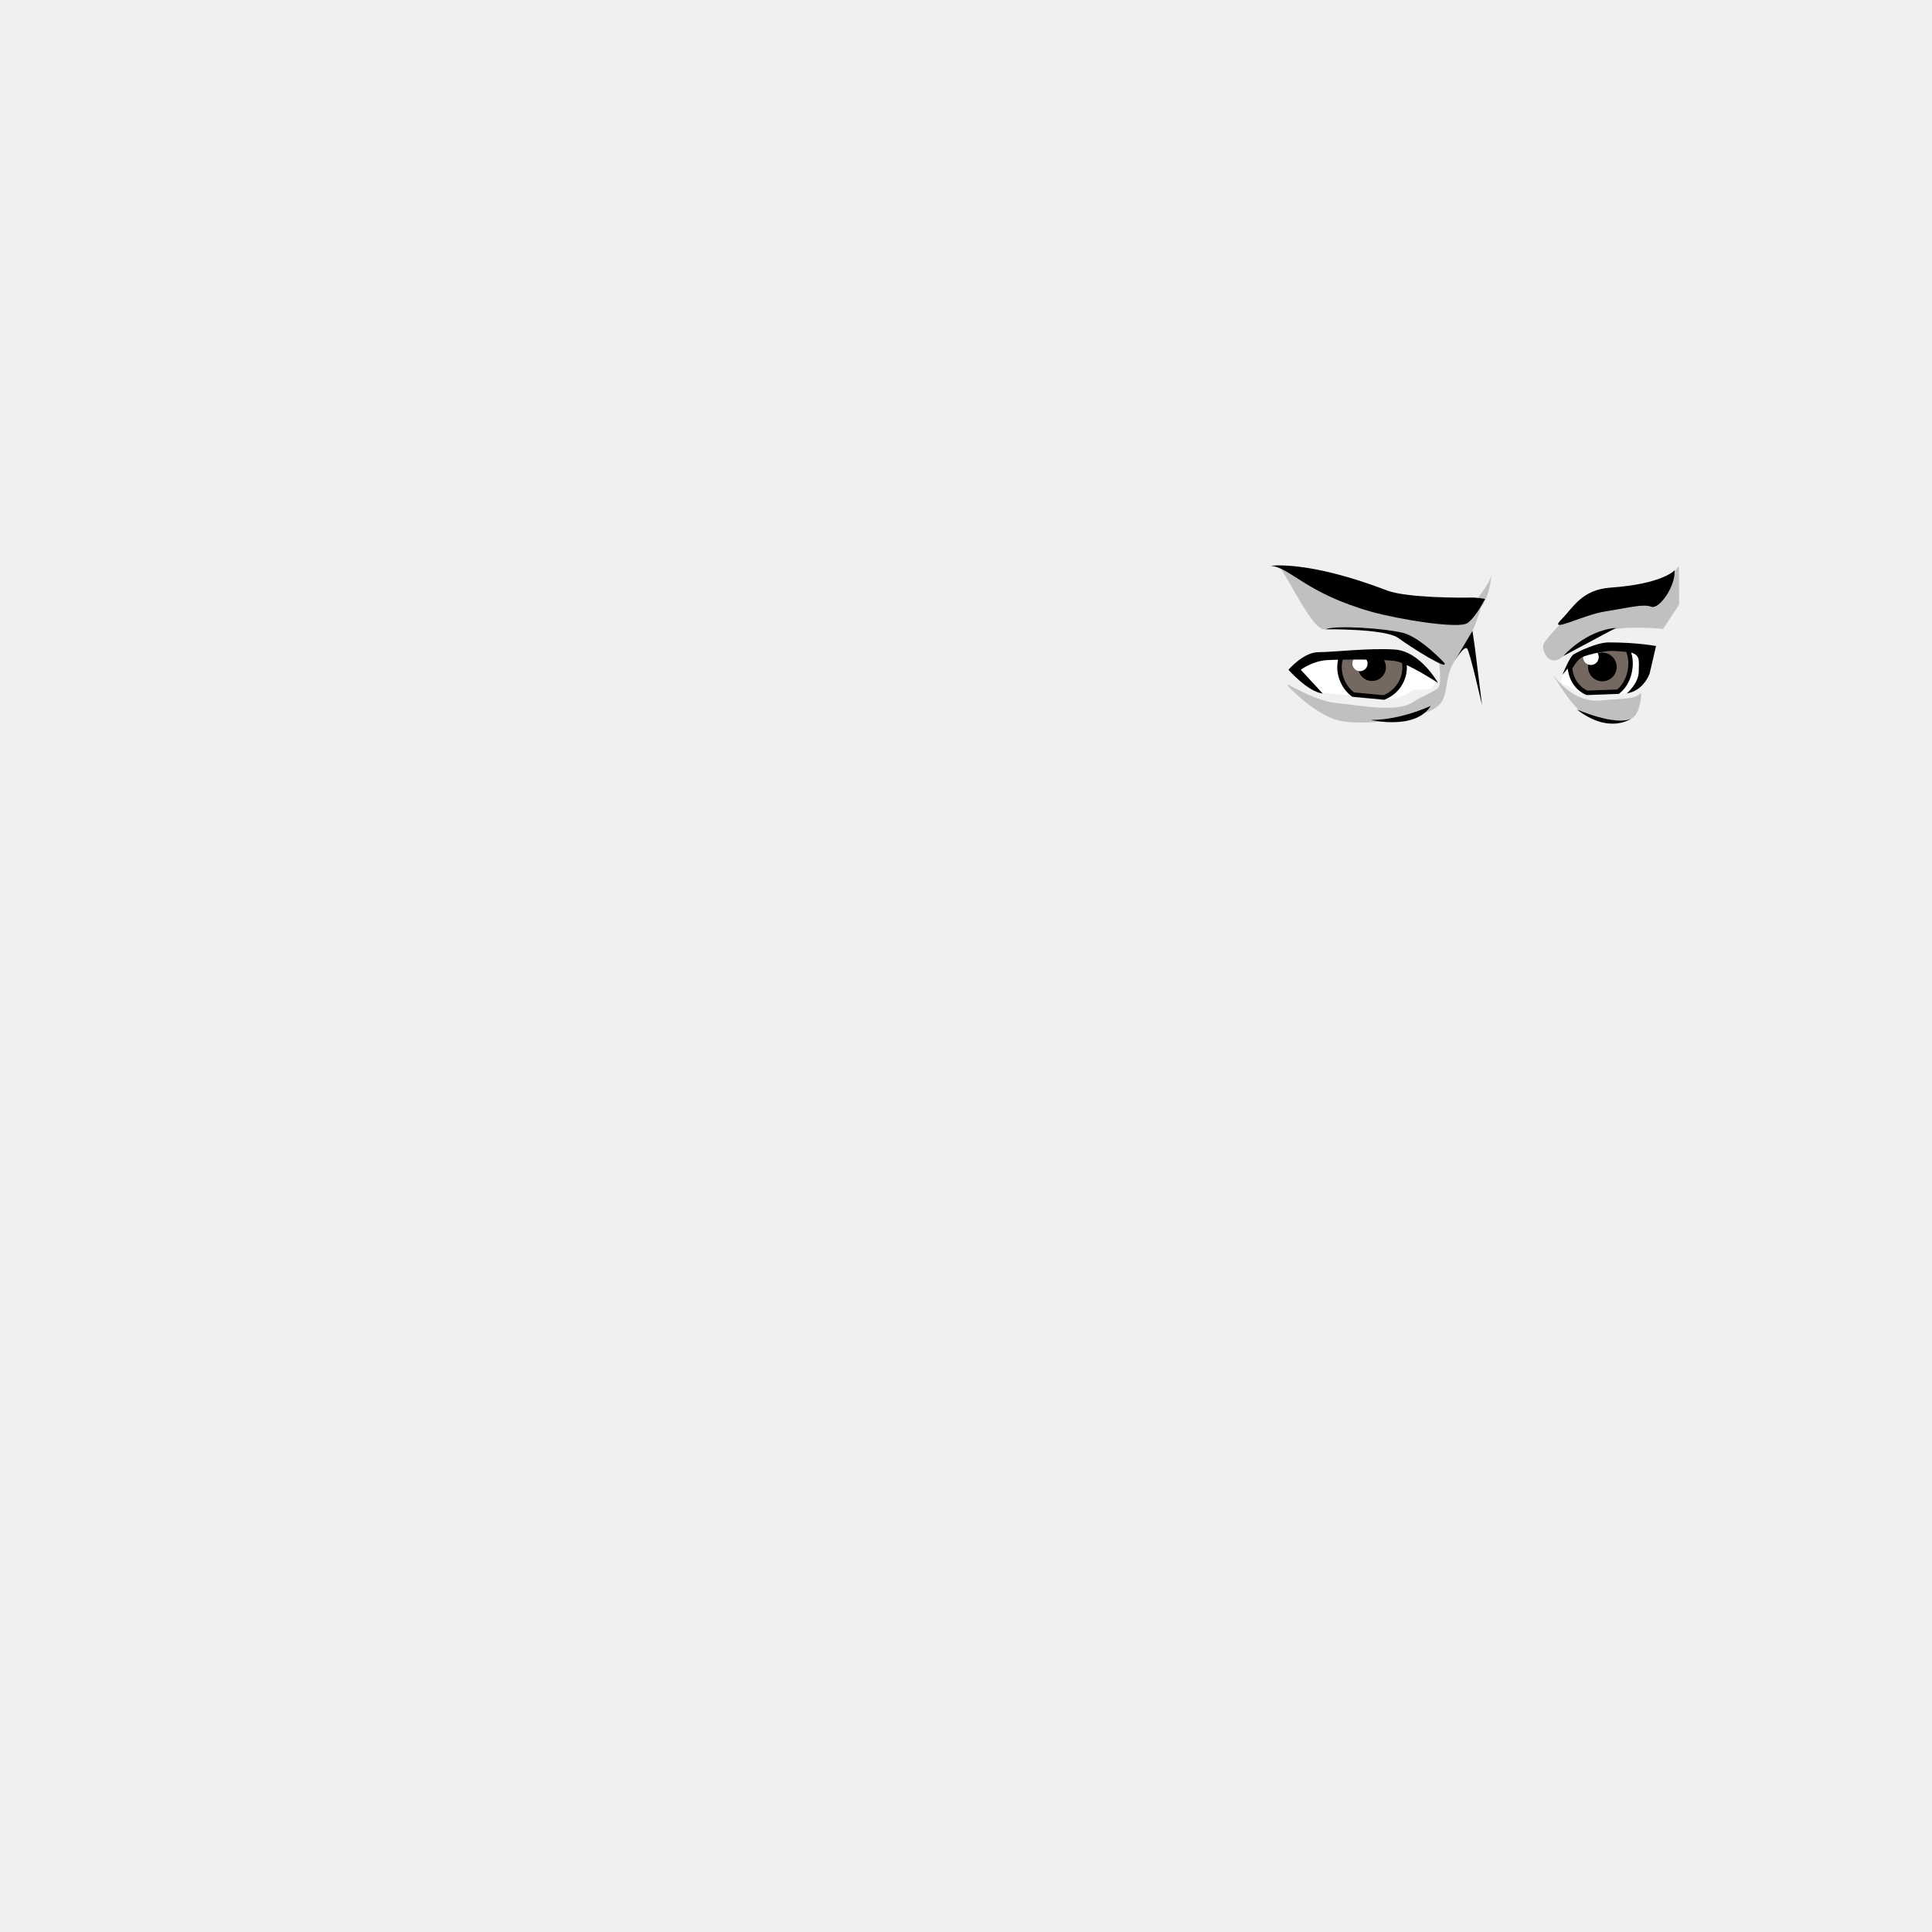
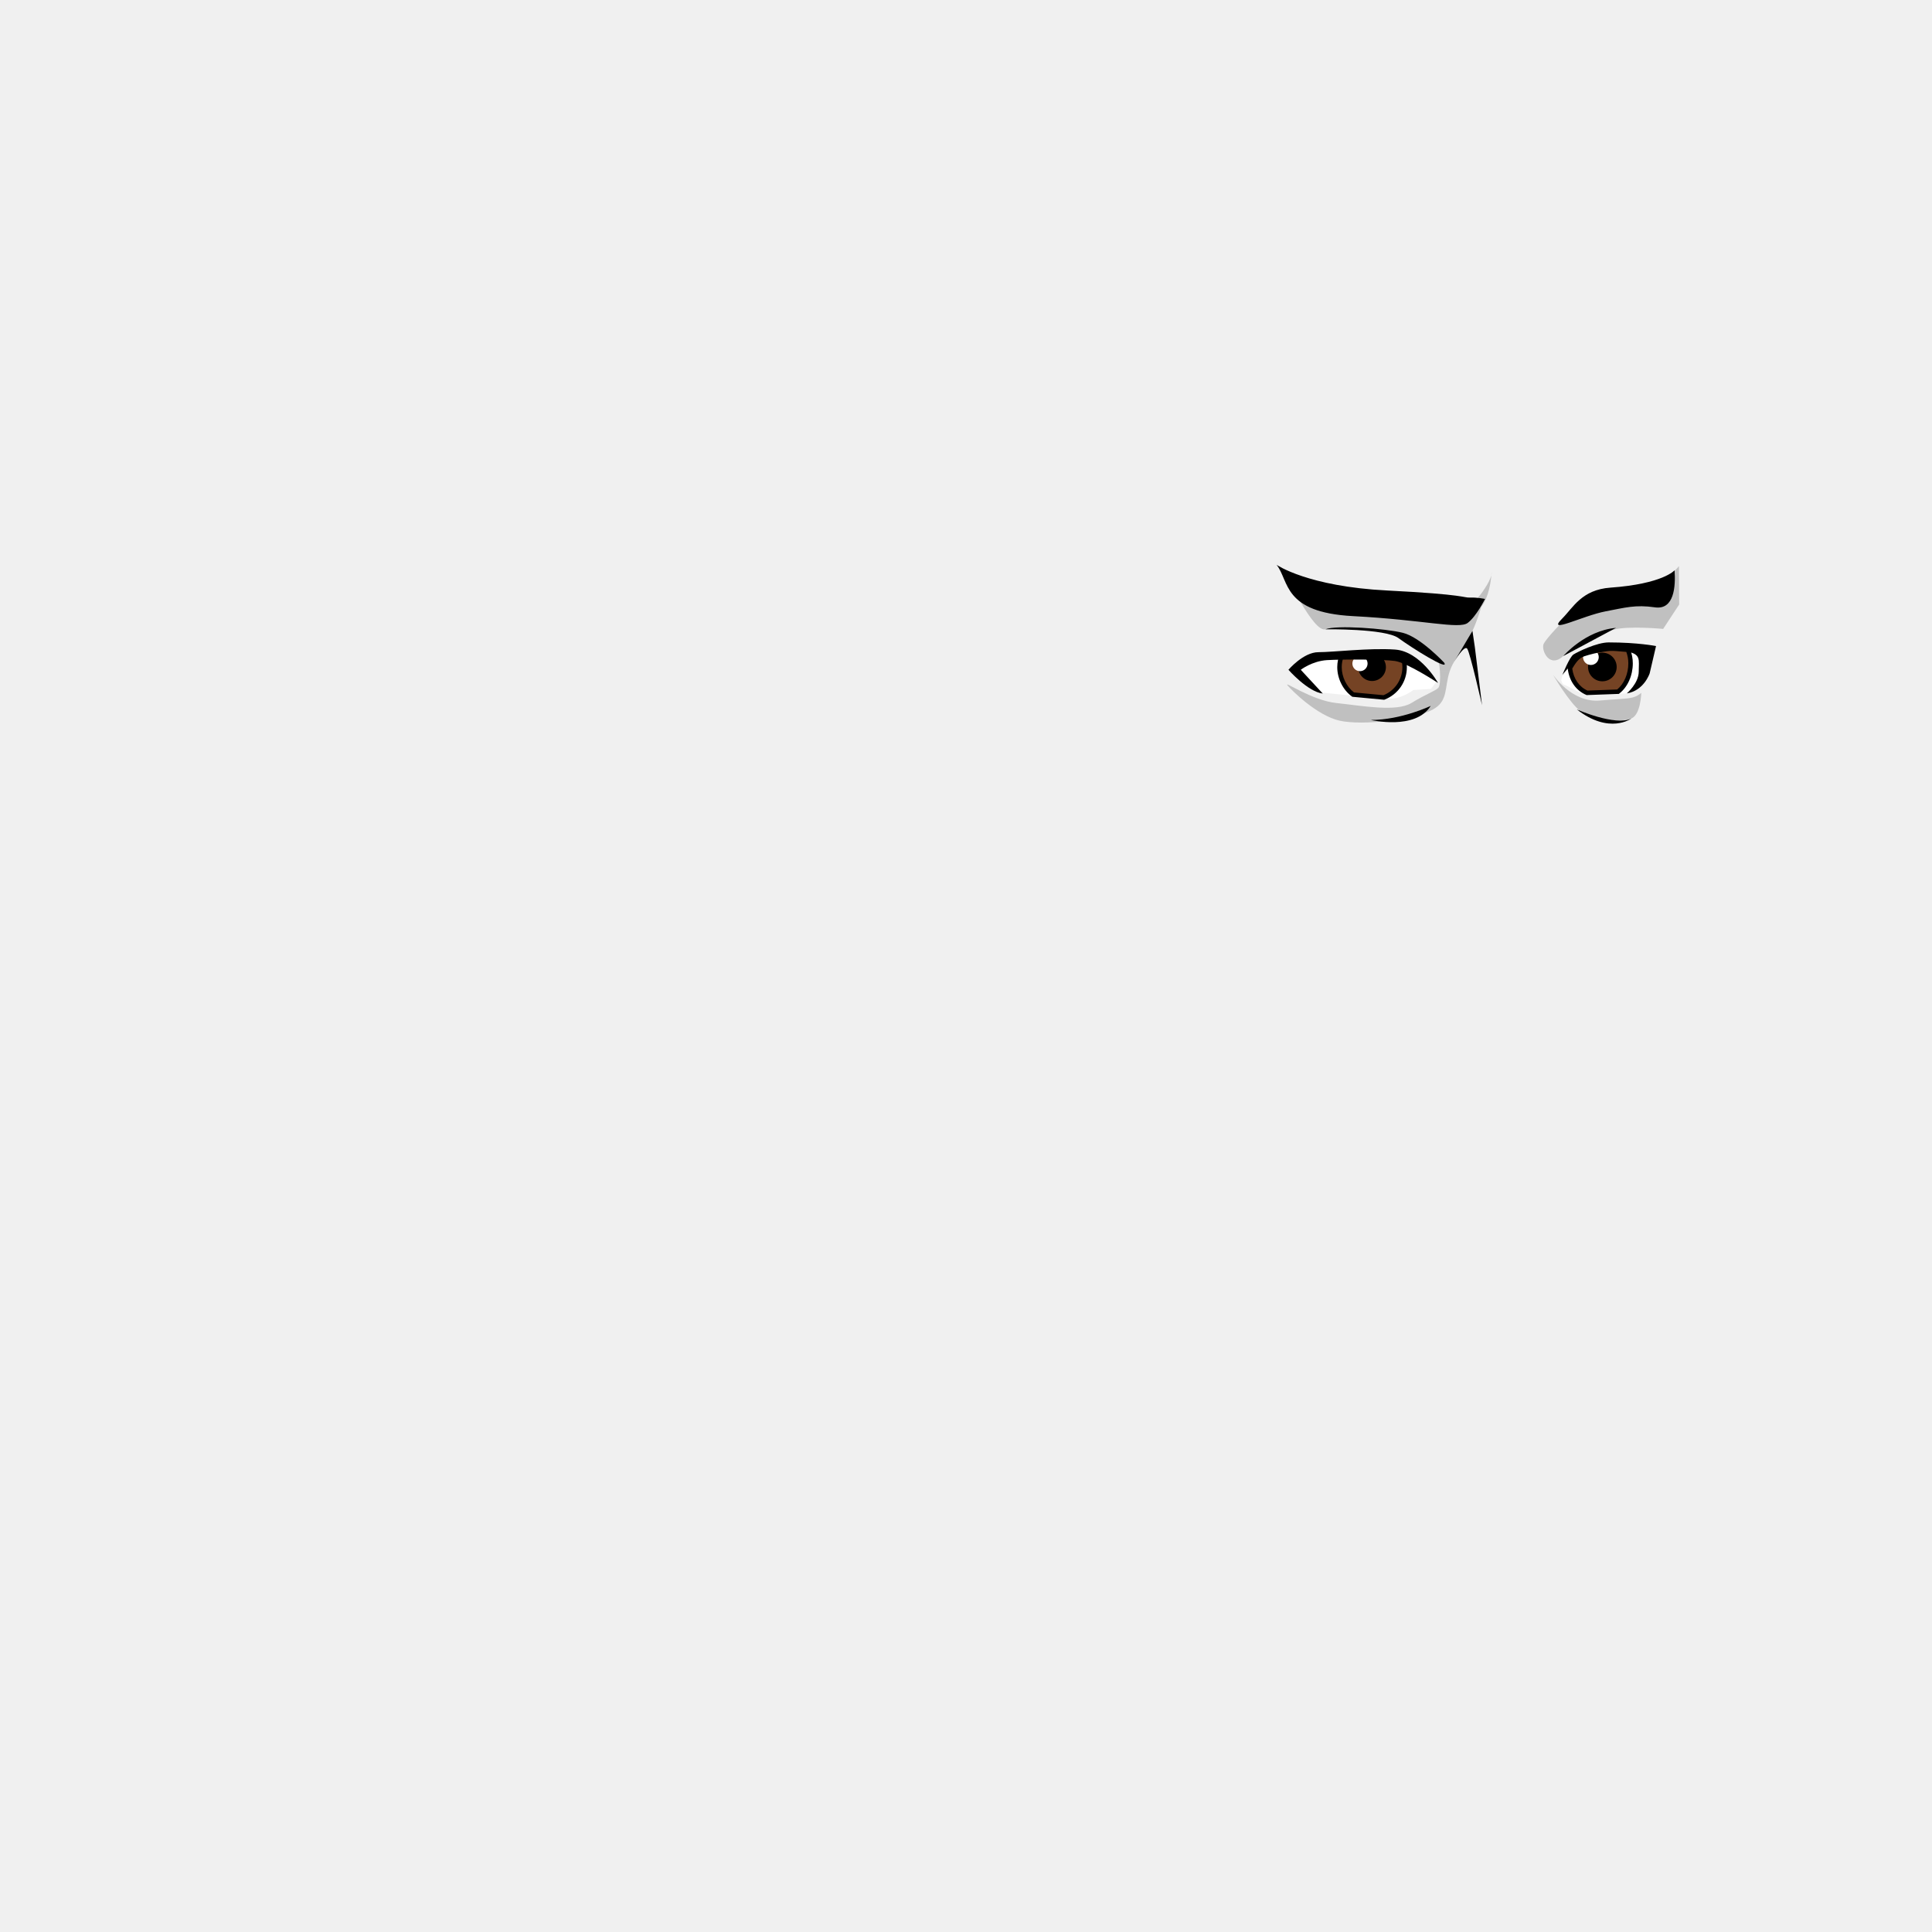
<svg xmlns="http://www.w3.org/2000/svg" version="1.1" id="svg13526" width="400" height="400" viewBox="0 0 400 400">
  <defs id="defs13530" />
  <g id="g13534">
    <path d="m 336.807,143.558 c 0.612,-0.151 0.899,-0.343 0.899,-0.343 l 2.967,-2.912 -0.059,-5.843 -7.295,-0.929 c 0,0 -6.655,1.569 -8.021,2.907 -1.365,1.336 -2.035,4.272 -2.064,4.359 0,0 0.145,0.901 0.699,1.017 0.552,0.116 3.575,2.035 4.649,1.976 1.076,-0.057 8.225,-0.232 8.225,-0.232" style="fill:#ffffff;fill-opacity:1;fill-rule:nonzero;stroke:none;stroke-width:1.333" id="path14542" />
    <path d="m 268.149,138.392 4.859,-2.457 15.637,-0.559 5.753,2.681 3.072,3.016 -1.229,1.563 -3.631,0.224 c 0,0 -2.345,1.843 -4.859,1.787 -2.513,-0.056 -14.464,-1.284 -14.464,-1.284 l -5.417,-4.412 z" style="fill:#ffffff;fill-opacity:1;fill-rule:nonzero;stroke:none;stroke-width:1.333" id="path14546" />
-     <path d="m 277.9,135.412 c -0.367,0.831 -0.573,1.748 -0.573,2.713 0,2.252 1.133,4.46 2.829,5.684 l 6.352,0.597 c 2.517,-0.979 4.304,-3.419 4.304,-6.281 0,-0.843 -0.161,-1.647 -0.444,-2.392 -3.116,-0.967 -8.887,-0.651 -12.468,-0.321" style="fill:#756860;fill-opacity:1;fill-rule:nonzero;stroke:none;stroke-width:1.333" id="path14550" />
+     <path d="m 277.9,135.412 c -0.367,0.831 -0.573,1.748 -0.573,2.713 0,2.252 1.133,4.46 2.829,5.684 l 6.352,0.597 c 2.517,-0.979 4.304,-3.419 4.304,-6.281 0,-0.843 -0.161,-1.647 -0.444,-2.392 -3.116,-0.967 -8.887,-0.651 -12.468,-0.321" style="fill:#754324;fill-opacity:1;fill-rule:nonzero;stroke:none;stroke-width:1.333" id="path14550" />
    <path d="m 286.939,138.125 c 0,1.584 -1.284,2.869 -2.869,2.869 -1.584,0 -2.868,-1.285 -2.868,-2.869 0,-1.584 1.284,-2.869 2.868,-2.869 1.585,0 2.869,1.285 2.869,2.869" style="fill:#000000;fill-opacity:1;fill-rule:nonzero;stroke:none;stroke-width:1.333" id="path14554" />
    <path d="m 280.329,143.359 6.111,0.573 c 2.377,-0.969 3.908,-3.237 3.908,-5.808 0,-0.68 -0.113,-1.356 -0.337,-2.012 -3.061,-0.857 -8.559,-0.551 -11.789,-0.264 -0.285,0.729 -0.429,1.493 -0.429,2.276 0,2.025 0.992,4.065 2.537,5.235 m 6.244,1.52 -6.585,-0.619 -0.103,-0.075 c -1.836,-1.324 -3.021,-3.704 -3.021,-6.061 0,-1.003 0.205,-1.979 0.612,-2.9 l 0.109,-0.251 0.273,-0.025 c 4.065,-0.373 9.56,-0.619 12.647,0.341 l 0.216,0.067 0.081,0.212 c 0.315,0.828 0.475,1.688 0.475,2.556 0,2.993 -1.807,5.628 -4.601,6.715 z" style="fill:#000000;fill-opacity:1;fill-rule:nonzero;stroke:none;stroke-width:1.333" id="path14558" />
    <path d="m 283.143,137.385 c 0,0.869 -0.704,1.573 -1.573,1.573 -0.869,0 -1.573,-0.704 -1.573,-1.573 0,-0.869 0.704,-1.573 1.573,-1.573 0.869,0 1.573,0.704 1.573,1.573" style="fill:#ffffff;fill-opacity:1;fill-rule:nonzero;stroke:none;stroke-width:1.333" id="path14562" />
    <path d="m 297.737,141.405 c 0,0 -3.644,-6.56 -8.929,-6.924 -5.284,-0.365 -12.756,0.547 -15.853,0.547 -3.099,0 -6.196,3.644 -6.196,3.644 0,0 4.009,4.556 7.107,4.92 l -4.556,-4.92 c 0,0 2.369,-1.823 5.468,-2.004 3.097,-0.183 11.48,-0.183 14.031,0.181 2.552,0.365 8.929,4.556 8.929,4.556" style="fill:#000000;fill-opacity:1;fill-rule:nonzero;stroke:none;stroke-width:1.333" id="path14566" />
-     <path d="m 299.012,137.214 c 0,0 -4.92,-5.284 -8.565,-6.196 -3.644,-0.911 -13.848,-1.64 -16.035,-0.728 0,0 12.391,-0.183 15.124,1.821 2.733,2.005 10.569,6.925 9.476,5.103" style="fill:#000000;fill-opacity:1;fill-rule:nonzero;stroke:none;stroke-width:1.333" id="path14570" />
-     <path d="m 323.653,135.831 c 0,0 4.52,-5.273 10.924,-5.839 z" style="fill:#000000;fill-opacity:1;fill-rule:nonzero;stroke:none;stroke-width:1.333" id="path14574" />
-     <path d="m 332.485,134.225 c -1.16,0.449 -3.236,0.379 -4.045,0.812 -1.477,0.792 -2.084,1 -3.4,3.292 0.273,2.527 1.683,4.336 3.547,5.112 l 6.405,-0.235 c 1.636,-1.265 2.6,-3.54 2.6,-5.868 0,-0.999 -0.2,-1.945 -0.552,-2.804 -1.303,-0.129 -2.904,-0.255 -4.555,-0.309" style="fill:#756860;fill-opacity:1;fill-rule:nonzero;stroke:none;stroke-width:1.333" id="path14578" />
+     <path d="m 332.485,134.225 c -1.16,0.449 -3.236,0.379 -4.045,0.812 -1.477,0.792 -2.084,1 -3.4,3.292 0.273,2.527 1.683,4.336 3.547,5.112 l 6.405,-0.235 c 1.636,-1.265 2.6,-3.54 2.6,-5.868 0,-0.999 -0.2,-1.945 -0.552,-2.804 -1.303,-0.129 -2.904,-0.255 -4.555,-0.309" style="fill:#754324;fill-opacity:1;fill-rule:nonzero;stroke:none;stroke-width:1.333" id="path14578" />
    <path d="m 334.717,138.091 c 0,1.637 -1.328,2.965 -2.965,2.965 -1.637,0 -2.965,-1.328 -2.965,-2.965 0,-1.637 1.328,-2.965 2.965,-2.965 1.637,0 2.965,1.328 2.965,2.965" style="fill:#000000;fill-opacity:1;fill-rule:nonzero;stroke:none;stroke-width:1.333" id="path14582" />
    <path d="m 331.002,136.049 c 0,0.899 -0.728,1.627 -1.627,1.627 -0.897,0 -1.627,-0.728 -1.627,-1.627 0,-0.899 0.729,-1.627 1.627,-1.627 0.899,0 1.627,0.728 1.627,1.627" style="fill:#ffffff;fill-opacity:1;fill-rule:nonzero;stroke:none;stroke-width:1.333" id="path14586" />
    <path d="m 325.518,138.427 c 0.273,2.107 1.441,3.792 3.155,4.547 l 6.149,-0.225 c 1.425,-1.172 2.305,-3.229 2.305,-5.409 0,-0.816 -0.14,-1.612 -0.417,-2.371 -1.464,-0.14 -2.859,-0.232 -4.149,-0.277 -0.609,0.217 -1.381,0.311 -2.128,0.401 -0.707,0.085 -1.439,0.175 -1.775,0.353 l -0.285,0.153 c -1.224,0.648 -1.745,0.925 -2.855,2.828 m 2.984,5.481 -0.095,-0.039 c -2.12,-0.884 -3.552,-2.936 -3.829,-5.492 l -0.016,-0.149 0.075,-0.131 c 1.295,-2.255 2.008,-2.633 3.301,-3.319 l 0.283,-0.151 c 0.489,-0.261 1.272,-0.357 2.1,-0.457 0.729,-0.088 1.483,-0.179 1.996,-0.379 l 0.088,-0.033 0.096,0.003 c 1.419,0.047 2.961,0.151 4.584,0.311 l 0.277,0.028 0.105,0.257 c 0.391,0.948 0.588,1.951 0.588,2.981 0,2.519 -1.065,4.908 -2.78,6.235 l -0.119,0.091 z" style="fill:#000000;fill-opacity:1;fill-rule:nonzero;stroke:none;stroke-width:1.333" id="path14590" />
    <path d="m 336.837,134.889 c 2.968,0.556 2.448,1.695 2.448,4.144 0,2.448 -2.477,4.525 -2.477,4.525 3.579,-0.565 4.739,-4.149 4.739,-4.149 l 1.317,-5.651 c 0,0 -3.755,-0.753 -9.793,-0.753 -2.487,0 -6.483,1.975 -7.305,2.503 -0.823,0.529 -2.292,4.232 -2.292,4.232 0,0 2.409,-3.115 3.879,-3.644 1.469,-0.529 5.865,-1.884 9.485,-1.207" style="fill:#000000;fill-opacity:1;fill-rule:nonzero;stroke:none;stroke-width:1.333" id="path14594" />
-     <path d="m 333.419,121.664 c -5.932,0.423 -7.715,4.136 -9.983,6.404 -3.391,3.391 4.144,-0.753 9.041,-1.507 4.897,-0.753 7.667,-1.583 9.417,-0.941 1.623,0.593 5.043,-4.241 4.807,-7.543 0,0 -2.395,2.811 -13.283,3.587" style="fill:#000000;fill-opacity:1;fill-rule:nonzero;stroke:none;stroke-width:1.333" id="path14598" />
-     <path d="m 287.174,122.254 c 4.039,1.552 15.697,1.519 17.193,1.467 1.496,-0.053 3.092,0.285 3.092,0.285 0,0 -1.792,3.617 -3.587,4.964 -1.795,1.348 -14.529,-0.805 -19.751,-2.264 -13.805,-3.857 -16.94,-9.229 -21.035,-9.561 0,0 7.725,-1.179 24.087,5.109" style="fill:#000000;fill-opacity:1;fill-rule:nonzero;stroke:none;stroke-width:1.333" id="path14602" />
-     <path d="m 305.352,133.994 1.488,12.008 c 0,0 -2.48,-10.916 -3.076,-11.711 -0.595,-0.793 -2.679,2.68 -2.679,2.68 l 3.771,-6.352 z" style="fill:#000000;fill-opacity:1;fill-rule:nonzero;stroke:none;stroke-width:1.333" id="path14606" />
    <path d="m 296.218,146.143 c 0,0 -6.075,2.916 -12.392,2.916 0,0 9.233,2.187 12.392,-2.916" style="fill:#000000;fill-opacity:1;fill-rule:nonzero;stroke:none;stroke-width:1.333" id="path14610" />
    <path d="m 326.455,146.872 c 0,0 7.911,3.516 11.301,1.884 0,0 -4.521,3.389 -11.301,-1.884" style="fill:#000000;fill-opacity:1;fill-rule:nonzero;stroke:none;stroke-width:1.333" id="path14614" />
    <path d="m 321.498,139.626 c 0,0 3.836,5.929 9.765,5.405 5.928,-0.523 6.8,-0.175 8.544,-1.569 0,0 -0.092,4.484 -2.052,5.293 -1.959,0.809 -8.061,0.461 -10.503,-1.457 -2.441,-1.917 -5.755,-7.672 -5.755,-7.672" style="opacity:0.2;fill:#000000;fill-opacity:1;fill-rule:nonzero;stroke:none;stroke-width:1.333" id="path14624" />
-     <path d="m 347.654,125.153 -3.313,5.057 c 0,0 -7.324,-0.697 -10.288,0.173 -2.964,0.872 -7.764,3.035 -10.4,5.448 -2.901,2.656 -4.596,-1.263 -4.073,-2.483 0.524,-1.221 4.535,-5.232 4.535,-5.232 l 16.74,-5.928 c 2.457,-1.327 5.66,-3.523 6.757,-4.987 z" style="opacity:0.2;fill:#000000;fill-opacity:1;fill-rule:nonzero;stroke:none;stroke-width:1.333" id="path14640" />
    <path d="m 277.207,122.886 29.469,2.789" style="opacity:0.2;fill:#000000;fill-opacity:1;fill-rule:nonzero;stroke:none;stroke-width:1.333" id="path14656" />
-     <path d="m 306.676,125.676 c 0,0 -0.765,2.684 -1.82,4.944 -1.076,2.308 -2.455,4.217 -3.771,6.351 -2.605,4.224 -0.512,7.887 -4.523,9.979 -4.011,2.093 -14.473,3.313 -19.181,2.267 -4.708,-1.045 -9.94,-6.277 -10.812,-7.323 -0.871,-1.047 5.057,3.139 10.115,3.661 5.056,0.523 12.38,1.919 15.519,0 3.139,-1.919 4.883,-2.441 5.58,-3.139 0.697,-0.697 0.349,-5.929 -0.348,-6.627 -0.697,-0.697 -4.883,-3.487 -6.976,-4.184 -2.092,-0.699 -13.721,-1.893 -16.047,-1.316 -2.567,0.639 -7.6,-10.708 -9.704,-13.179 0,0 20.497,6.039 24.615,7.777 4.117,1.739 15.831,-0.183 16.563,-1.007 0.732,-0.823 3.111,-4.025 2.928,-5.399 0,0 -0.157,4.595 -2.137,7.193" style="opacity:0.2;fill:#000000;fill-opacity:1;fill-rule:nonzero;stroke:none;stroke-width:1.333" id="path14672" />
+     <path id="path1740" style="opacity:0.2;fill:#000000;fill-opacity:1;fill-rule:nonzero;stroke:none;stroke-width:1.333" d="m 298.121,139 c 0.097,1.516 0.019,3.059 -0.338,3.416 -0.697,0.697 -2.441,1.22 -5.58,3.139 -3.139,1.919 -10.464,0.523 -15.52,0 -5.057,-0.523 -10.986,-4.709 -10.115,-3.662 0.872,1.045 6.104,6.277 10.812,7.322 4.708,1.047 15.171,-0.172 19.182,-2.266 3.352,-1.748 2.449,-4.596 3.58,-7.949 z" />
+   </g>
+   <g id="layer2">
+     <path d="m 305.352,133.994 1.488,12.008 c 0,0 -2.48,-10.916 -3.076,-11.711 -0.595,-0.793 -2.679,2.68 -2.679,2.68 l 3.771,-6.352 z" style="fill:#000000;fill-opacity:1;fill-rule:nonzero;stroke:none;stroke-width:1.333" id="path14606" />
+   </g>
+   <g id="layer1" style="display:none">
+     <path id="path14574" style="fill:#000000;fill-opacity:1;fill-rule:nonzero;stroke:none;stroke-width:1.333" d="m 323.653,135.831 c 0,0 4.52,-5.273 10.924,-5.839 z m -24.64,1.383 c 0,0 -4.92,-5.284 -8.565,-6.196 -3.644,-0.911 -13.848,-1.64 -16.035,-0.728 0,0 12.391,-0.183 15.124,1.821 2.733,2.005 10.569,6.925 9.476,5.103" />
+     <path id="path14602" style="fill:#000000;fill-opacity:1;fill-rule:nonzero;stroke:none;stroke-width:1.333" d="m 287.174,122.254 c 4.039,1.552 15.697,1.519 17.193,1.467 1.496,-0.053 3.092,0.285 3.092,0.285 0,0 -1.792,3.617 -3.587,4.964 -1.795,1.348 -14.529,-0.805 -19.751,-2.264 -13.805,-3.857 -16.94,-9.229 -21.035,-9.561 0,0 7.725,-1.179 24.087,5.109 m 46.245,-0.59 c -5.932,0.423 -7.715,4.136 -9.983,6.404 -3.391,3.391 4.144,-0.753 9.041,-1.507 4.897,-0.753 7.667,-1.583 9.417,-0.941 1.623,0.593 5.043,-4.241 4.807,-7.543 0,0 -2.395,2.811 -13.283,3.587" />
+     <path id="path14640" style="opacity:0.2;fill:#000000;fill-opacity:1;fill-rule:nonzero;stroke:none;stroke-width:1.333" d="m 347.654,125.153 -3.313,5.057 c 0,0 -7.324,-0.697 -10.288,0.173 -2.964,0.872 -7.764,3.035 -10.4,5.448 -2.901,2.656 -4.596,-1.263 -4.073,-2.483 0.524,-1.221 4.535,-5.232 4.535,-5.232 l 16.74,-5.928 c 2.457,-1.327 5.66,-3.523 6.757,-4.987 z m -82.947,-8.043 c 2.104,2.471 7.138,13.818 9.705,13.18 2.325,-0.577 13.955,0.618 16.047,1.316 2.093,0.697 6.277,3.486 6.975,4.184 0.341,0.341 0.595,1.764 0.688,3.211 h 2.021 c 0.222,-0.659 0.515,-1.336 0.943,-2.029 1.316,-2.133 2.694,-4.044 3.77,-6.352 1.055,-2.26 1.82,-4.943 1.82,-4.943 1.593,-2.091 1.993,-5.36 2.094,-6.602 -0.343,1.544 -2.244,4.087 -2.885,4.807 -0.732,0.824 -12.445,2.745 -16.562,1.006 -4.117,-1.739 -24.615,-7.777 -24.615,-7.777 z m 44.105,1.373 c 0,0 -0.019,0.29 -0.043,0.588 0.048,-0.219 0.066,-0.417 0.043,-0.588 z" />
+   </g>
+   <g id="g1762">
+     <path id="path1756" style="fill:#000000;fill-opacity:1;fill-rule:nonzero;stroke:none;stroke-width:1.333" d="m 323.653,135.831 c 0,0 4.52,-5.273 10.924,-5.839 z m -24.64,1.383 c 0,0 -4.92,-5.284 -8.565,-6.196 -3.644,-0.911 -13.848,-1.64 -16.035,-0.728 0,0 12.391,-0.183 15.124,1.821 2.733,2.005 10.569,6.925 9.476,5.103" />
+     <path id="path1758" style="fill:#000000;fill-opacity:1;fill-rule:nonzero;stroke:none;stroke-width:1.333" d="m 304.367,123.721 c 1.496,-0.053 3.092,0.285 3.092,0.285 0,0 -1.792,3.617 -3.587,4.964 -1.795,1.348 -9.096,-0.643 -23.724,-1.408 -14.628,-0.765 -13.191,-7.297 -15.842,-10.618 0,0 6.431,4.479 22.867,5.311 16.437,0.832 15.697,1.519 17.193,1.467 z m 19.069,4.347 c -3.391,3.391 4.173,-0.585 9.041,-1.507 3.98,-0.753 6.137,-1.407 10.151,-0.819 4.013,0.588 4.309,-4.364 4.073,-7.665 0,0 -2.395,2.811 -13.283,3.587 -5.932,0.423 -7.715,4.136 -9.983,6.404 z" />
+     <path id="path1760" style="opacity:0.2;fill:#000000;fill-opacity:1;fill-rule:nonzero;stroke:none;stroke-width:1.333" d="m 347.654,125.153 -3.313,5.057 c 0,0 -7.324,-0.697 -10.288,0.173 -2.964,0.872 -7.764,3.035 -10.4,5.448 -2.901,2.656 -4.596,-1.263 -4.073,-2.483 0.524,-1.221 4.535,-5.232 4.535,-5.232 l 16.74,-5.928 c 2.457,-1.327 5.66,-3.523 6.757,-4.987 z m -82.947,-8.043 c 2.104,2.471 7.138,13.818 9.705,13.18 2.325,-0.577 13.955,0.618 16.047,1.316 2.093,0.697 6.277,3.486 6.975,4.184 0.341,0.341 0.595,1.764 0.688,3.211 h 2.021 c 0.222,-0.659 0.515,-1.336 0.943,-2.029 1.316,-2.133 2.694,-4.044 3.77,-6.352 1.055,-2.26 1.82,-4.943 1.82,-4.943 1.593,-2.091 1.993,-5.36 2.094,-6.602 -0.343,1.544 -2.244,4.087 -2.885,4.807 -0.732,0.824 -13.139,1.197 -17.602,0.945 -15.279,-0.863 -23.576,-7.716 -23.576,-7.716 z m 44.105,1.373 c 0,0 -0.019,0.29 -0.043,0.588 0.048,-0.219 0.066,-0.417 0.043,-0.588 z" />
  </g>
</svg>
